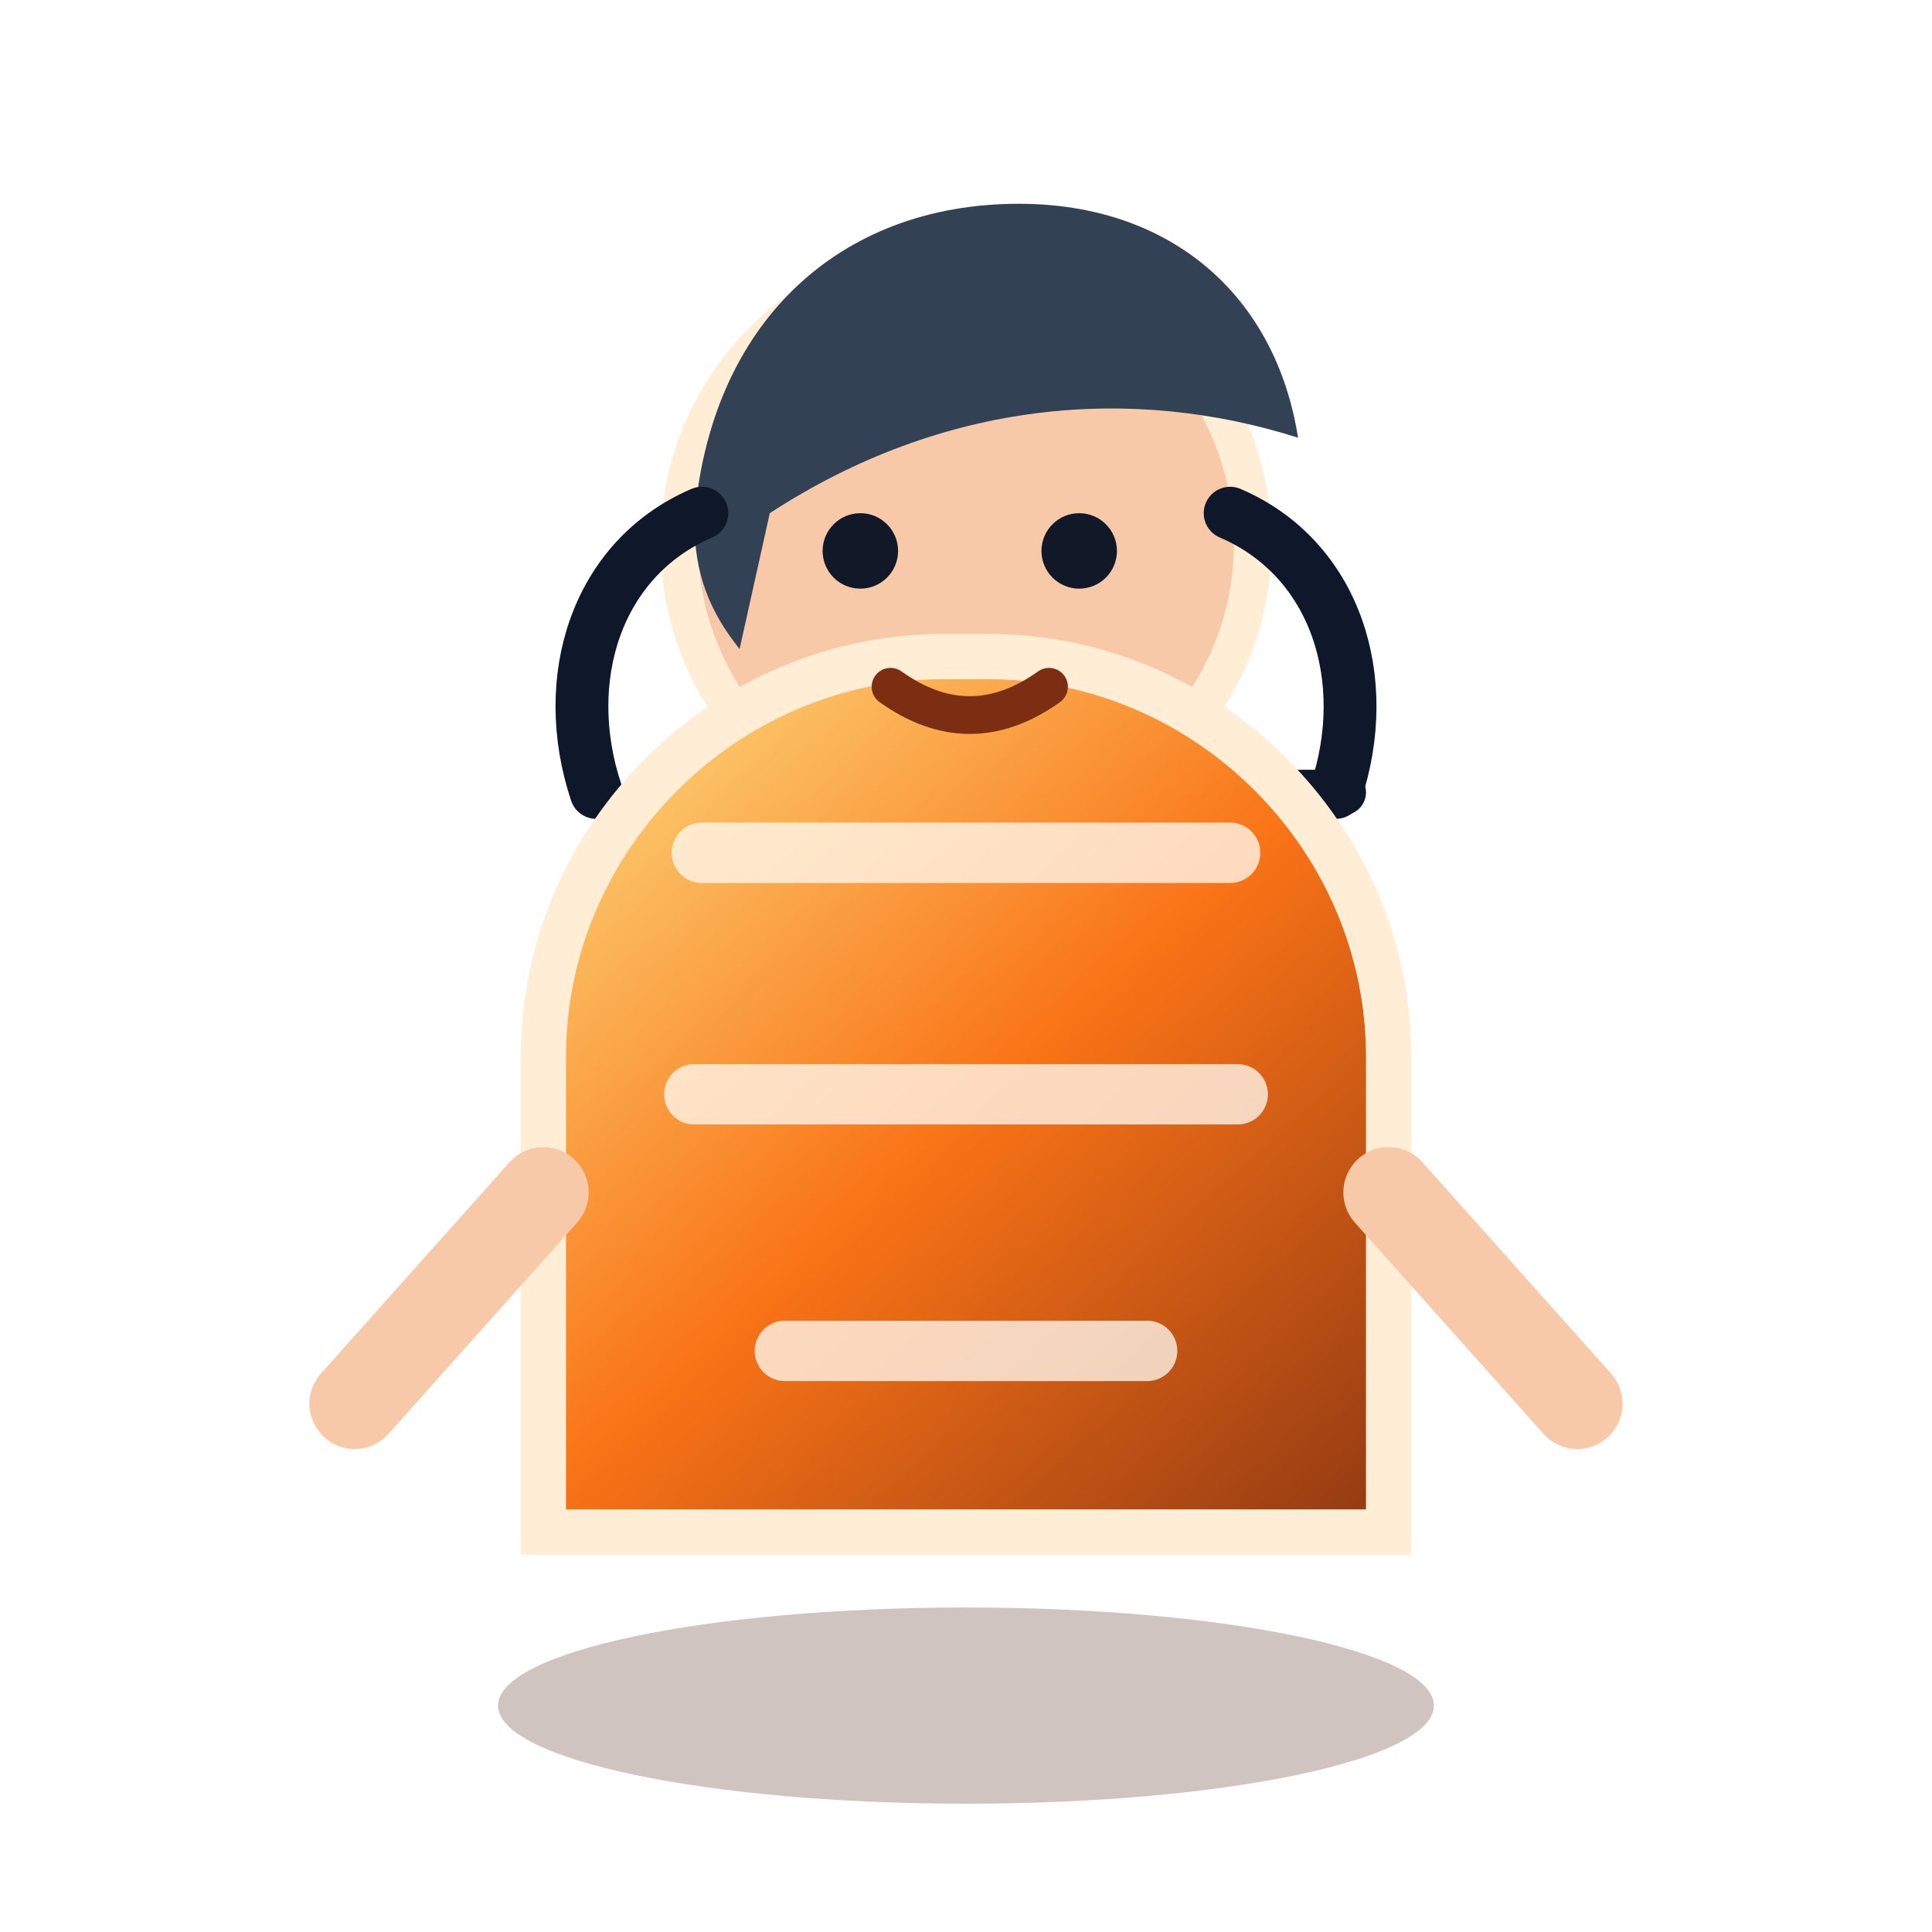
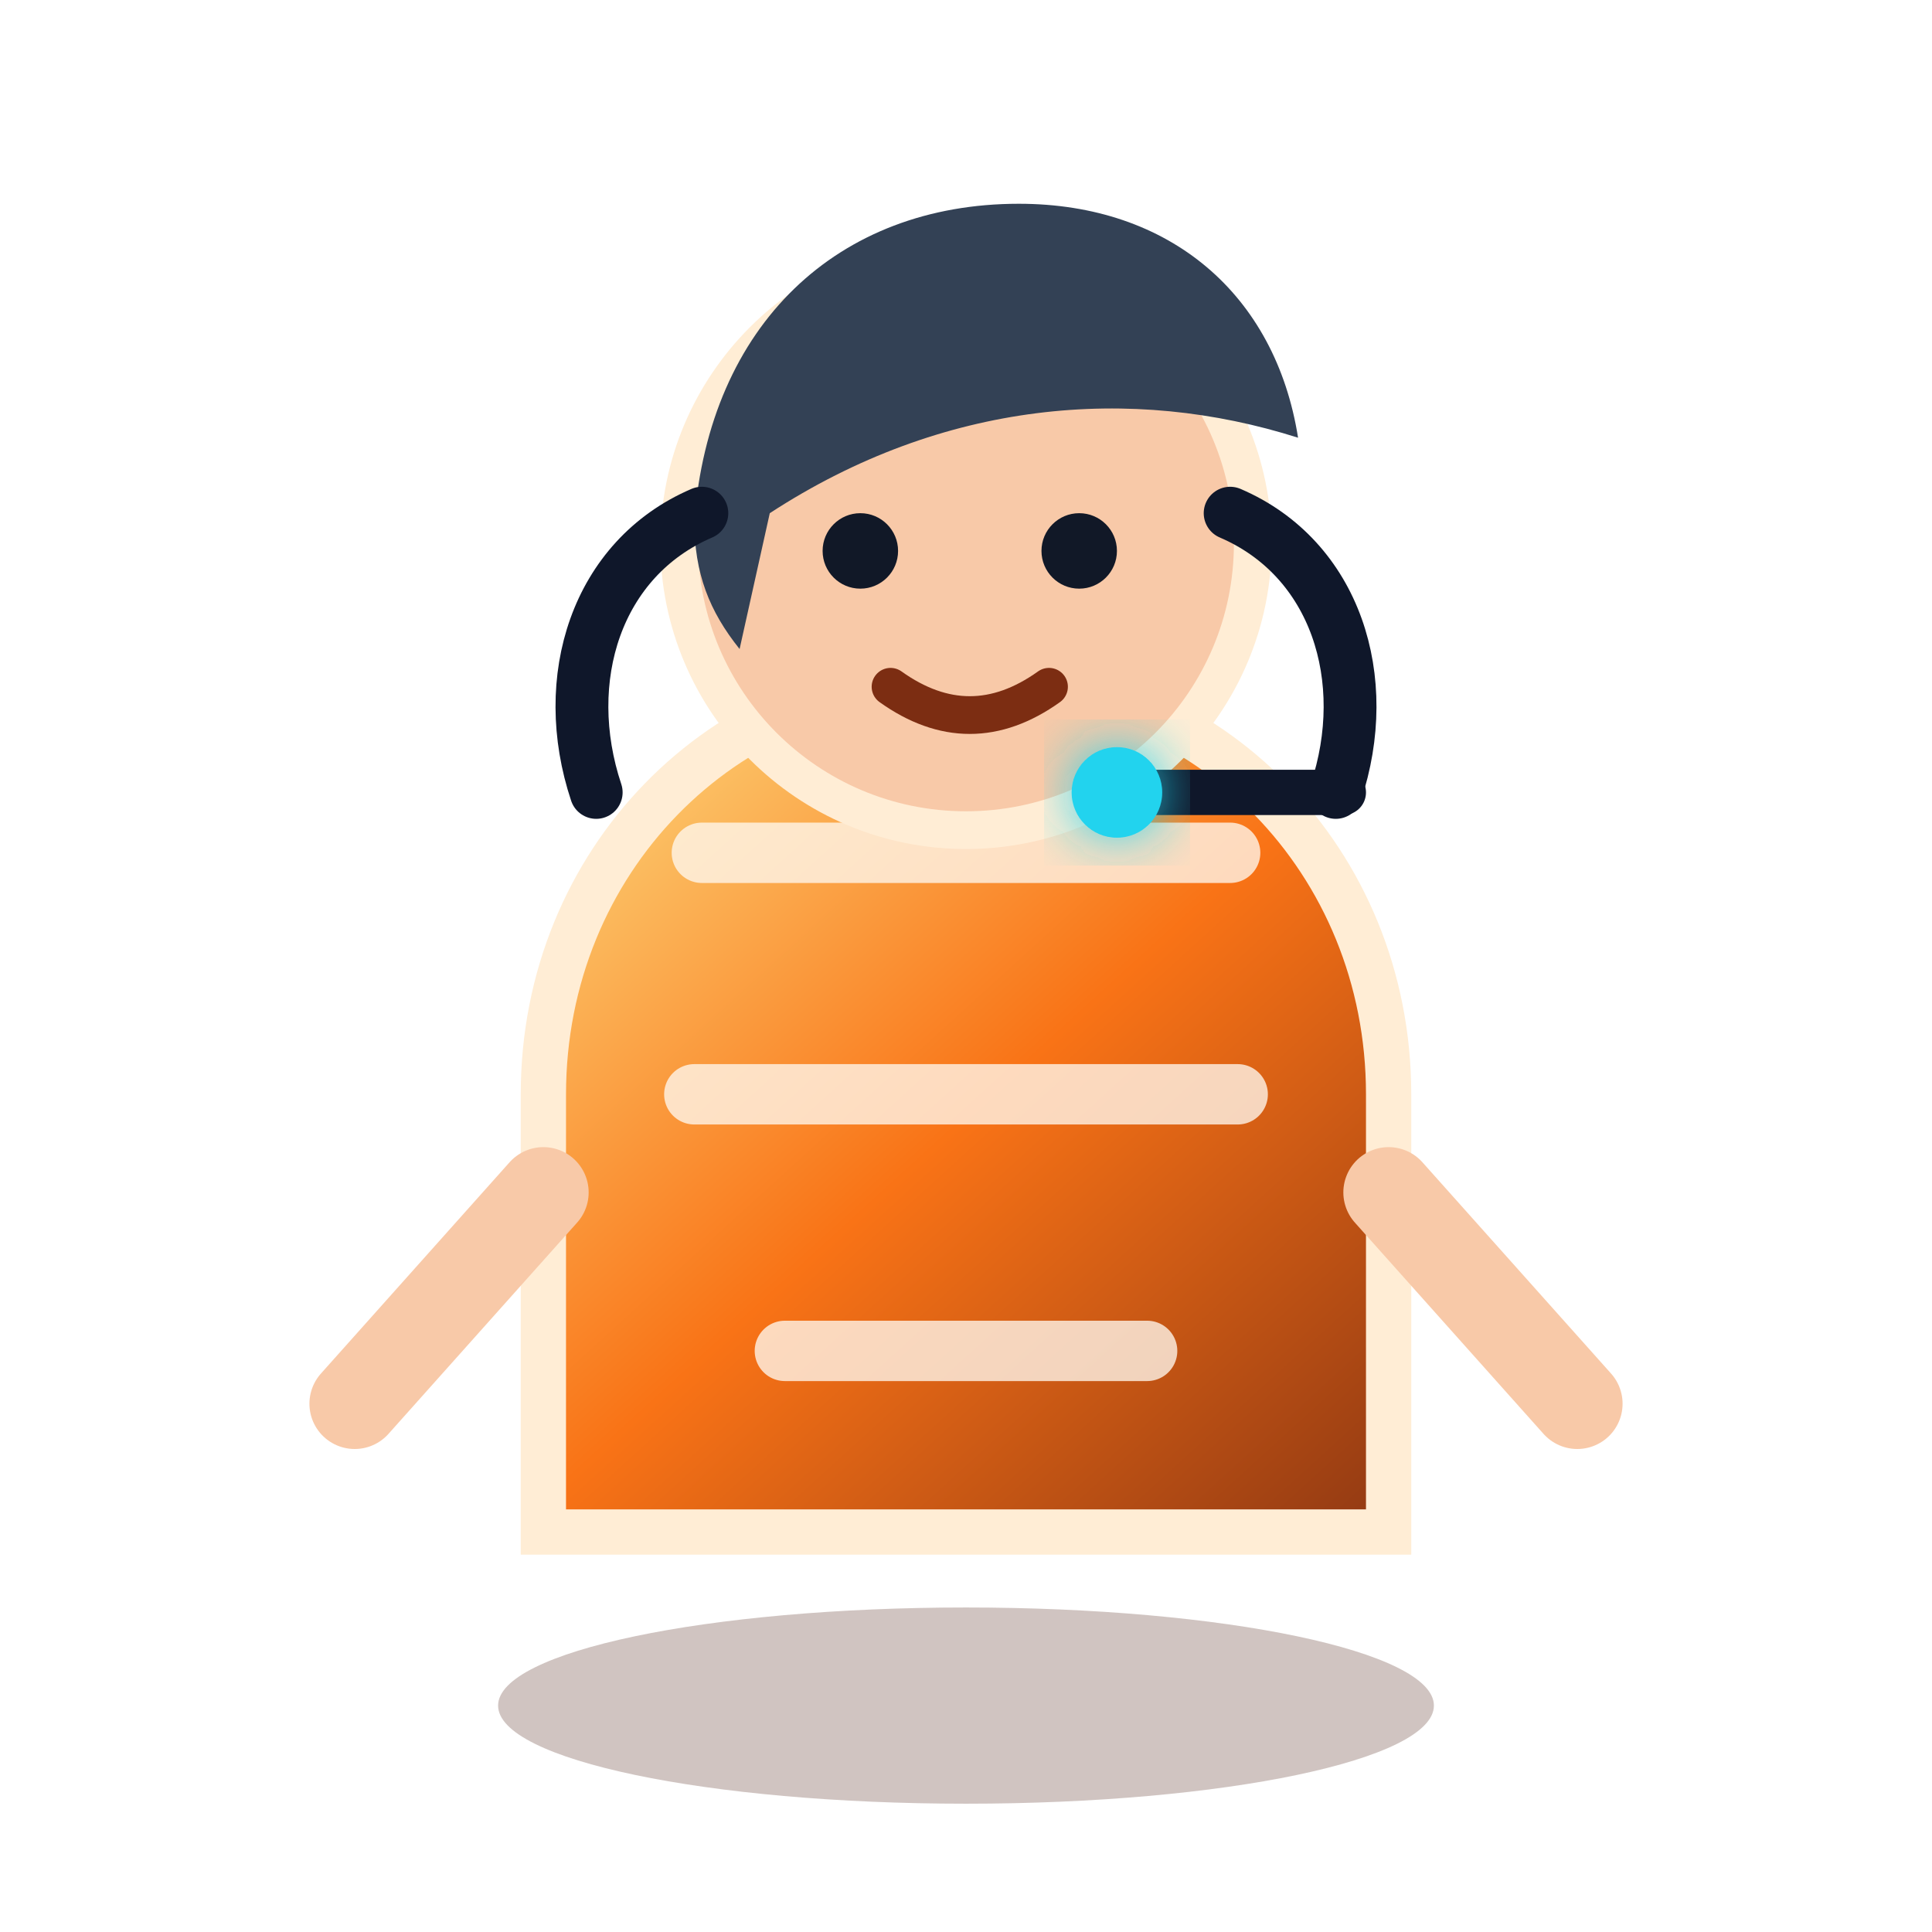
<svg xmlns="http://www.w3.org/2000/svg" viewBox="0 0 256 256" role="img" aria-labelledby="title desc">
  <defs>
    <linearGradient id="vest" x1="67" y1="87" x2="188" y2="220" gradientUnits="userSpaceOnUse">
      <stop stop-color="#fde68a" />
      <stop offset="0.48" stop-color="#f97316" />
      <stop offset="1" stop-color="#7c2d12" />
    </linearGradient>
    <filter id="pulse" x="-30%" y="-30%" width="160%" height="160%">
      <feGaussianBlur stdDeviation="4" result="b" />
      <feMerge>
        <feMergeNode in="b" />
        <feMergeNode in="SourceGraphic" />
      </feMerge>
    </filter>
  </defs>
  <ellipse cx="128" cy="226" rx="62" ry="13" fill="#431407" opacity="0.25" />
+   <path d="M72 145c0-31 24-55 53-55h6c29 0 53 24 53 55v58H72v-58Z" fill="url(#vest)" stroke="#ffedd5" stroke-width="6" />
+   <path d="M93 113h70M92 145h72M104 179h48" stroke="#fff7ed" stroke-width="8" stroke-linecap="round" opacity="0.78" />
+   <path d="M72 158 47 186M184 158l25 28" stroke="#f8c9a8" stroke-width="12" stroke-linecap="round" />
  <circle cx="128" cy="72" r="38" fill="#f8c9a8" stroke="#ffedd5" stroke-width="5" />
  <path d="M92 69c2-26 19-42 43-42 20 0 34 12 37 31-22-7-47-5-70 10l-4 18c-4-5-6-10-6-17Z" fill="#334155" />
  <path d="M93 68c-14 6-19 22-14 37M163 68c14 6 19 22 14 37" fill="none" stroke="#0f172a" stroke-width="7" stroke-linecap="round" />
  <path d="M178 105h-27" stroke="#0f172a" stroke-width="6" stroke-linecap="round" />
  <circle cx="148" cy="105" r="6" fill="#22d3ee" filter="url(#pulse)" />
-   <path d="M72 140c0-29 24-53 53-53h6c29 0 53 24 53 53v63H72v-63Z" fill="url(#vest)" stroke="#ffedd5" stroke-width="6" />
-   <path d="M93 113h70M92 145h72M104 179h48" stroke="#fff7ed" stroke-width="8" stroke-linecap="round" opacity="0.78" />
  <circle cx="114" cy="73" r="5" fill="#111827" />
  <circle cx="143" cy="73" r="5" fill="#111827" />
  <path d="M118 91c7 5 14 5 21 0" fill="none" stroke="#7c2d12" stroke-width="5" stroke-linecap="round" />
-   <path d="M72 158 47 186M184 158l25 28" stroke="#f8c9a8" stroke-width="12" stroke-linecap="round" />
</svg>
